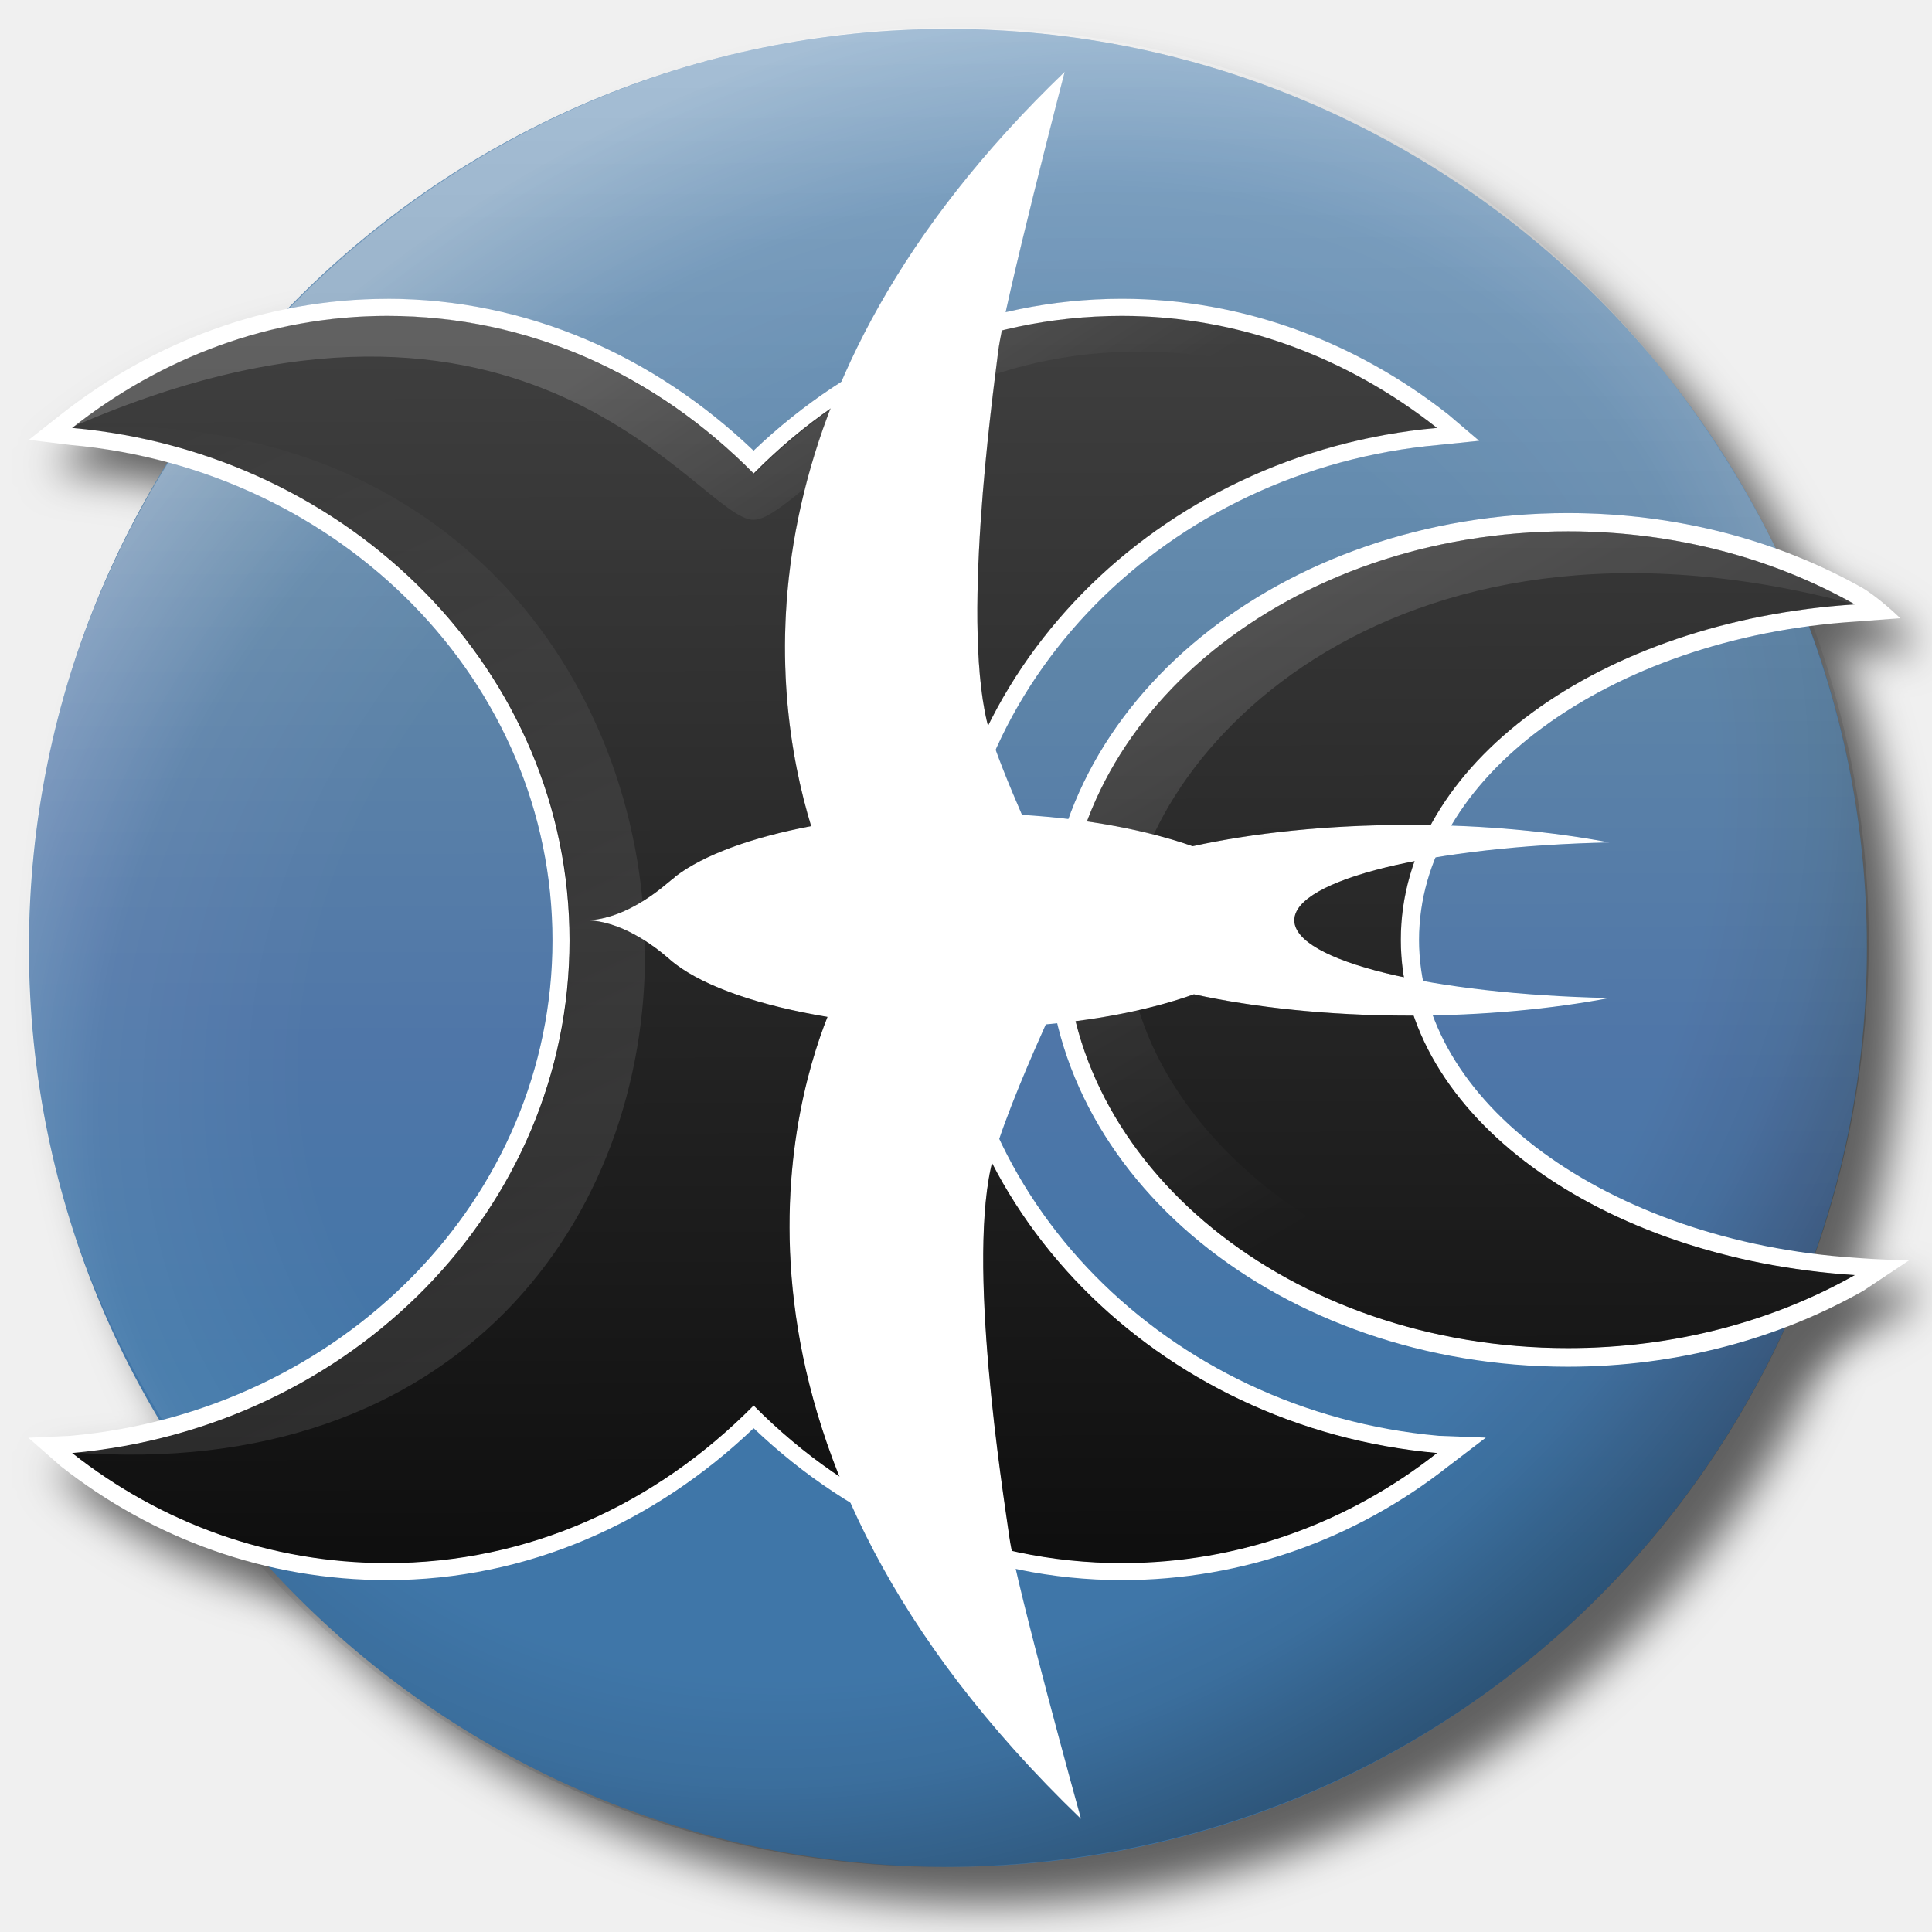
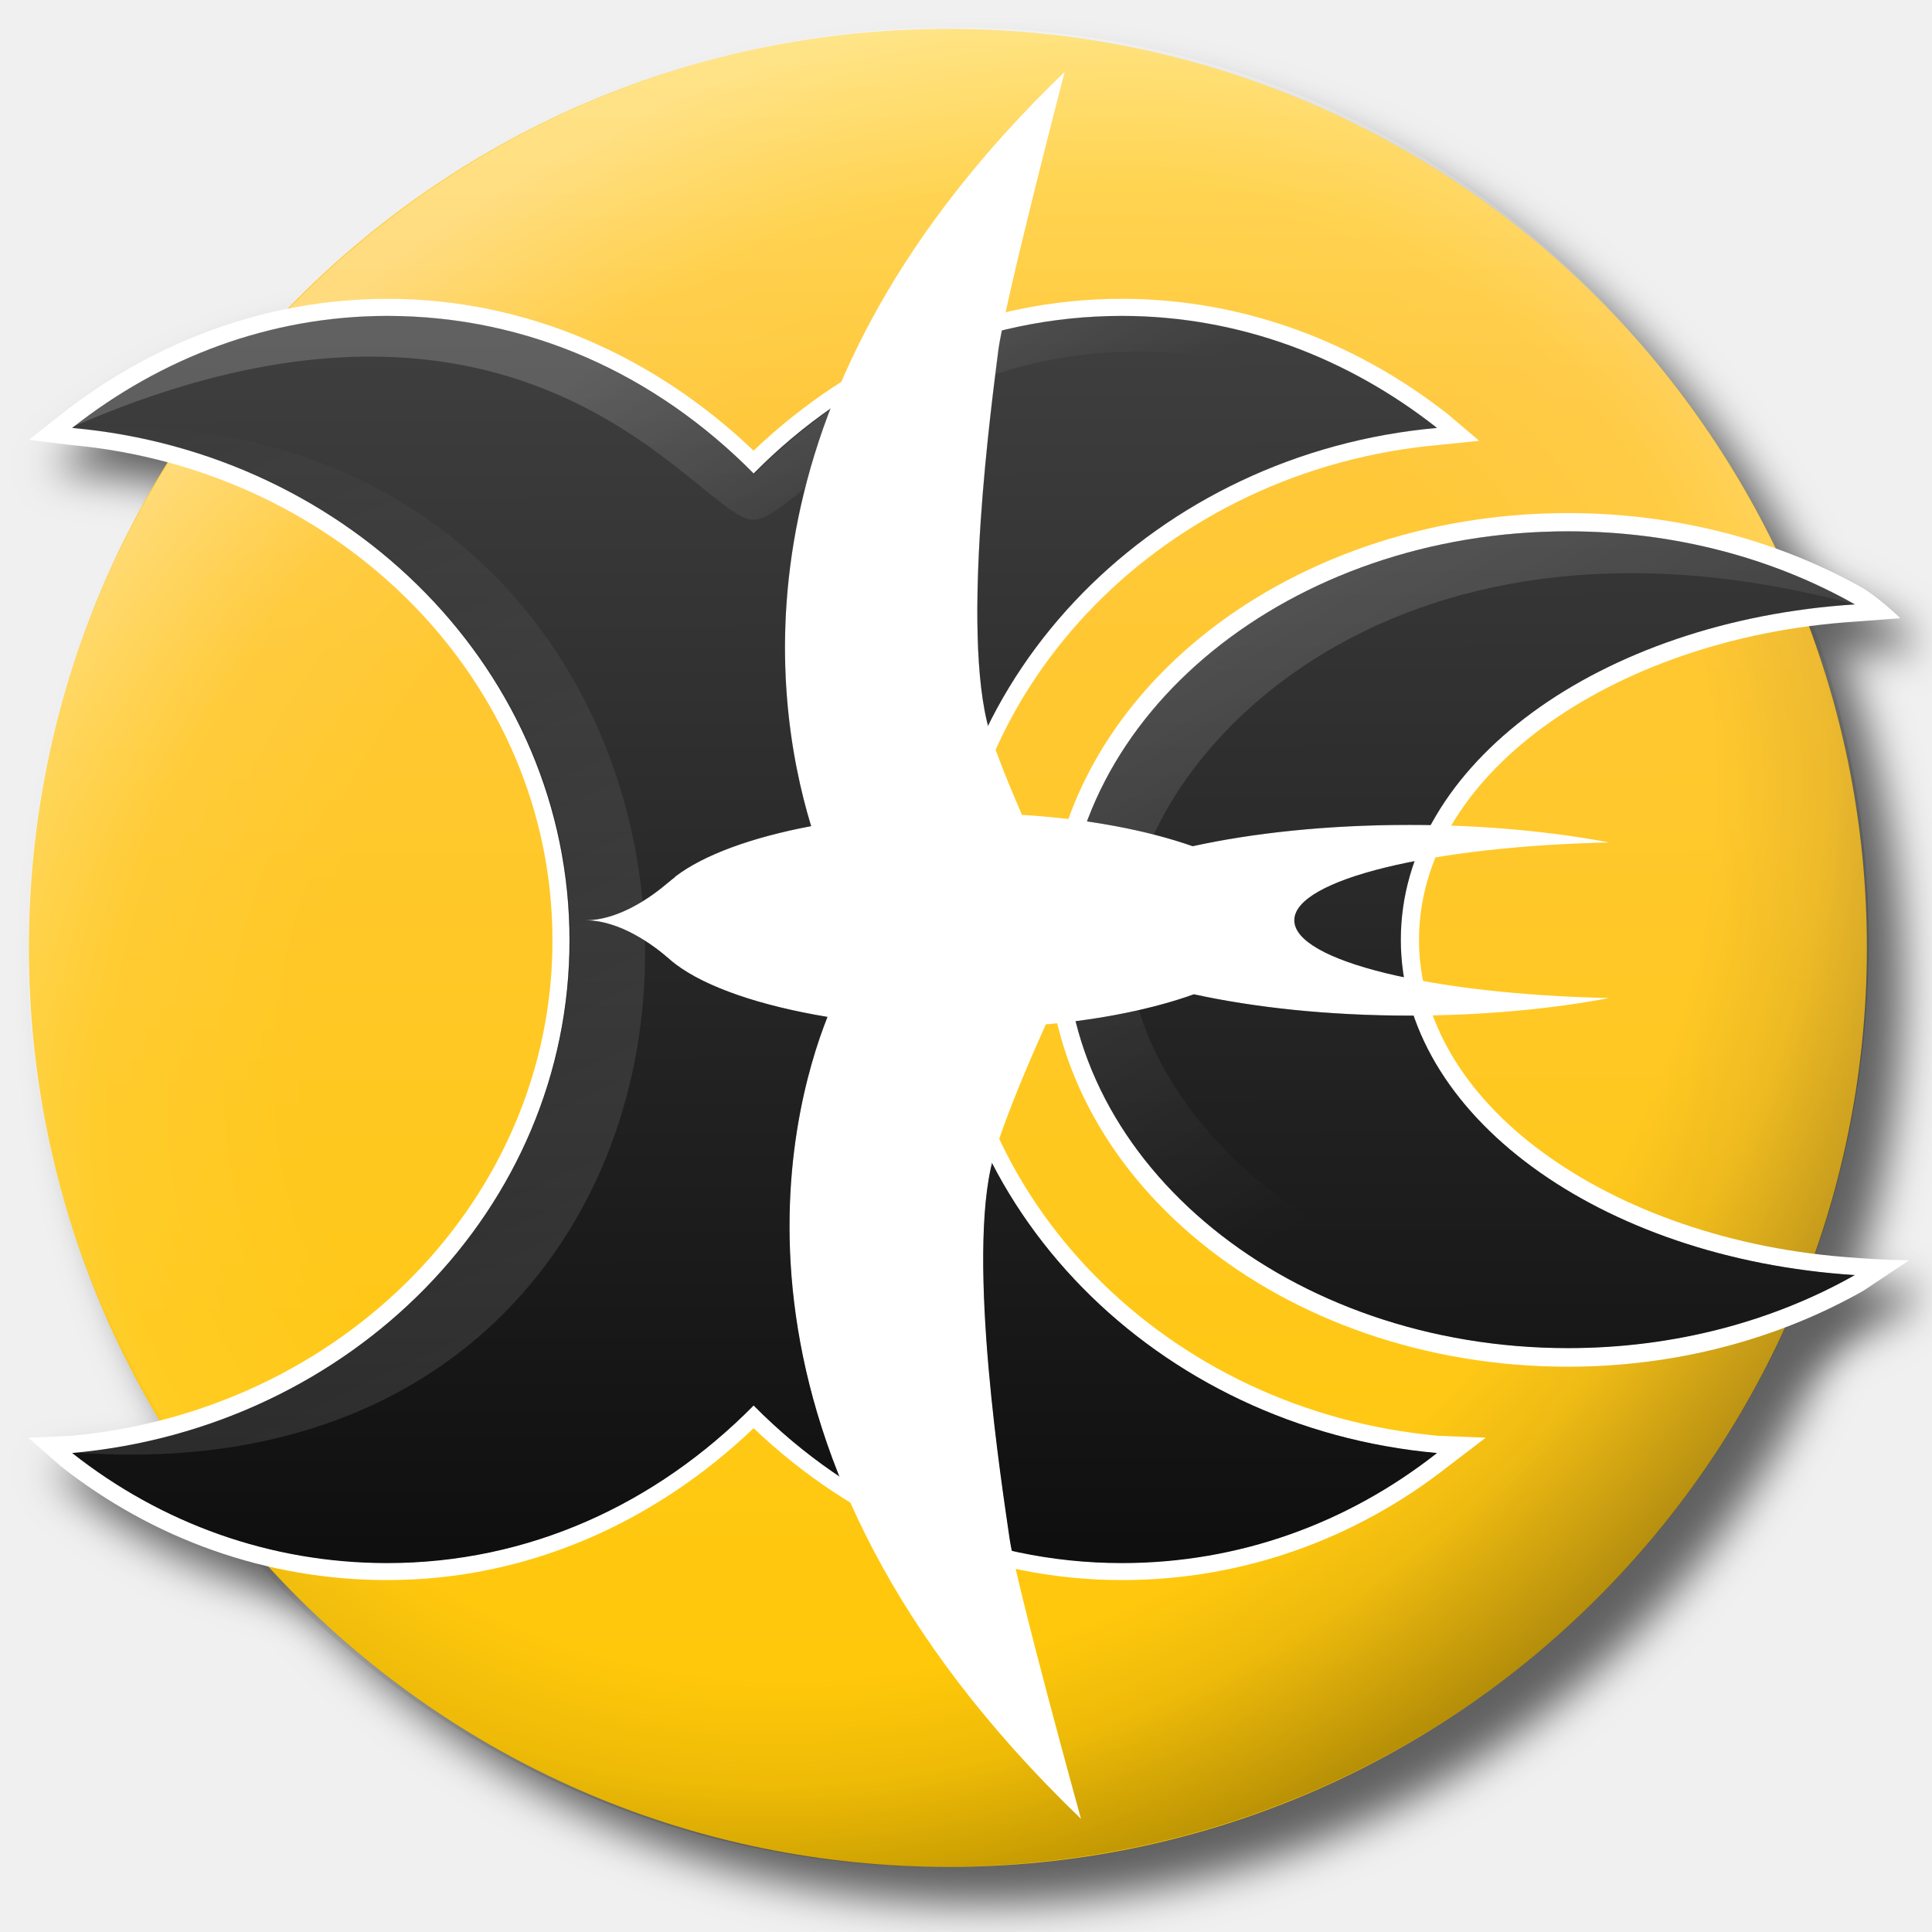
<svg xmlns="http://www.w3.org/2000/svg" xmlns:xlink="http://www.w3.org/1999/xlink" width="267" height="267" id="svg6431" version="1.1" style="display:inline;enable-background:new" enable-background="new">
  <defs id="defs6433">
    <linearGradient id="linearGradient3737">
      <stop style="stop-color:#000000;stop-opacity:1;" offset="0" id="stop3739" />
      <stop style="stop-color:#ffffff;stop-opacity:1;" offset="1" id="stop3741" />
    </linearGradient>
    <linearGradient id="linearGradient5077">
      <stop style="stop-color:#fffeff;stop-opacity:1;" offset="0" id="stop5079" />
      <stop style="stop-color:#fffeff;stop-opacity:0;" offset="1" id="stop5081" />
    </linearGradient>
    <linearGradient id="linearGradient5091">
      <stop style="stop-color:#fffeff;stop-opacity:1;" offset="0" id="stop5093" />
      <stop style="stop-color:#fffeff;stop-opacity:0;" offset="1" id="stop5095" />
    </linearGradient>
    <linearGradient id="linearGradient5097">
      <stop style="stop-color:#fffeff;stop-opacity:1;" offset="0" id="stop5099" />
      <stop style="stop-color:#fffeff;stop-opacity:0;" offset="1" id="stop5101" />
    </linearGradient>
    <linearGradient xlink:href="#linearGradient5097" id="linearGradient6720" gradientUnits="userSpaceOnUse" gradientTransform="matrix(2.763134,0,0,2.821533,-909.8943,337.7867)" x1="354.729" y1="231.96" x2="331.811" y2="182.338" />
    <linearGradient xlink:href="#linearGradient5091" id="linearGradient6722" gradientUnits="userSpaceOnUse" gradientTransform="matrix(2.763134,0,0,2.821533,-909.8943,337.7867)" x1="362.675" y1="176.071" x2="371.379" y2="189.978" />
    <linearGradient xlink:href="#linearGradient5077" id="linearGradient6724" gradientUnits="userSpaceOnUse" gradientTransform="matrix(8.394934,0,0,8.394951,-5.622329,-7776.198)" spreadMethod="pad" x1="20.249" y1="1029.575" x2="25.564" y2="1038.782" />
    <radialGradient id="radialGradient5029-1" gradientUnits="userSpaceOnUse" cx="47.25" cy="82.5" r="3.78" fx="47.25" fy="82.5" gradientTransform="matrix(0.205043,0,0,0.205043,63.39111,1005.405)">
      <stop offset="0.286" style="stop-color:#000000;stop-opacity:0;" id="stop5031-7" />
      <stop id="stop4671-4" style="stop-color:#000000;stop-opacity:0;" offset="0.7" />
      <stop offset="0.8" style="stop-color:#000000;stop-opacity:0.196;" id="stop3766" />
      <stop offset="1.00" style="stop-color: rgb(0, 0, 0);" id="stop5033-0" />
    </radialGradient>
    <radialGradient r="15.977" fy="15.935" fx="15.977" cy="15.935" cx="15.977" gradientTransform="matrix(8.011541,-6.391535,5.190444,6.50602,-83.45232,125.4452)" gradientUnits="userSpaceOnUse" id="radialGradient3106" xlink:href="#radialGradient5029-1" />
    <radialGradient id="radialGradient5021-4" gradientUnits="userSpaceOnUse" cx="47.25" cy="82.5" r="3.78" fx="47.25" fy="82.5" gradientTransform="matrix(0.205043,0,0,0.205043,63.39111,1005.405)">
      <stop offset="0" style="stop-color:#ffffff;stop-opacity:0;" id="stop5025-8" />
      <stop id="stop3768" style="stop-color:#ffffff;stop-opacity:0;" offset="0.6" />
      <stop id="stop3721-8" style="stop-color:#ffffff;stop-opacity:0.196;" offset="0.8" />
      <stop id="stop3719-2" style="stop-color:#ffffff;stop-opacity:1;" offset="1" />
    </radialGradient>
    <radialGradient r="15.977" fy="-13.203" fx="26.492" cy="-13.203" cx="26.492" gradientTransform="matrix(4.322631,6.019453,-7.667295,5.505988,-92.44255,40.33294)" gradientUnits="userSpaceOnUse" id="radialGradient3743" xlink:href="#radialGradient5021-4" />
    <filter id="filter3765" color-interpolation-filters="sRGB">
      <feBlend mode="lighten" in2="BackgroundImage" id="feBlend3767" />
    </filter>
    <filter id="filter3884" color-interpolation-filters="sRGB">
      <feBlend mode="multiply" in2="BackgroundImage" id="feBlend3886" />
    </filter>
    <linearGradient xlink:href="#linearGradient3737" id="linearGradient3743" x1="131.902" y1="267" x2="131.221" y2="0" gradientUnits="userSpaceOnUse" />
    <filter id="filter3905">
      <feGaussianBlur stdDeviation="1.012" id="feGaussianBlur3907" />
    </filter>
    <filter id="filter3909">
      <feGaussianBlur stdDeviation="0.356" id="feGaussianBlur3911" />
    </filter>
    <filter id="filter3913">
      <feGaussianBlur stdDeviation="1.012" id="feGaussianBlur3915" />
    </filter>
    <filter id="filter3917">
      <feGaussianBlur stdDeviation="2.827" id="feGaussianBlur3919" />
    </filter>
  </defs>
  <g id="layer4" style="opacity:0.6;display:inline;filter:url(#filter3884)" transform="translate(2.999992,2.999999)">
    <g transform="matrix(2.763134,0,0,2.821533,-904.7377,-450.5755)" id="g28-4-8" style="fill:#ffffff;fill-opacity:1;stroke:none;display:inline;filter:url(#filter3905)">
      <g id="g30-9-2" style="fill:#ffffff;fill-opacity:1;stroke:none" />
      <g id="g34-2-0" style="fill:#ffffff;fill-opacity:1;stroke:none" />
      <g id="g34-8-4-2" style="fill:#ffffff;fill-opacity:1;stroke:none" />
    </g>
    <path style="fill:#000000;fill-opacity:1;fill-rule:nonzero;stroke:none;display:inline;filter:url(#filter3909);enable-background:new" id="path5438-7" d="m 31.954,15.935 a 15.977,15.977 0 1 1 -31.954,0 15.977,15.977 0 1 1 31.954,0 z" transform="matrix(7.948951,0,0,7.948951,5.957061,6.435168)" />
    <g transform="matrix(2.763134,0,0,2.821533,-906.7377,-454.5755)" id="g28-4-1" style="fill:#000000;fill-opacity:1;stroke:none;display:inline;filter:url(#filter3913);enable-background:new">
      <g id="g30-9-26" style="fill:#000000;fill-opacity:1;stroke:none">
        <path style="fill:#000000;fill-opacity:1" d="m 406.625,186.594 c -14.264,0 -26.031,9.25 -26.031,20.906 0,11.655 11.767,20.906 26.031,20.906 5.484,0 10.576,-1.387 14.781,-3.719 0,0 2.297,-1.497 2.297,-1.497 -1.381,-0.012 -2.66,-0.118 -2.66,-0.118 -6.222,-0.391 -11.756,-2.356 -15.669,-5.166 -3.913,-2.81 -6.188,-6.464 -6.188,-10.406 0,-3.942 2.274,-7.589 6.188,-10.406 3.913,-2.818 9.435,-4.795 15.656,-5.185 0,0 2.228,-0.166 2.228,-0.166 -1.082,-1.014 -1.853,-1.461 -1.853,-1.461 -4.209,-2.333 -9.3,-3.688 -14.781,-3.688 l 0,-2e-5 z" id="path4602-0" />
      </g>
      <g id="g34-2-4" style="fill:#000000;fill-opacity:1;stroke:none" />
      <g id="g34-8-4-9" style="fill:#000000;fill-opacity:1;stroke:none" />
    </g>
    <path style="fill:#000000;fill-opacity:1;display:inline;filter:url(#filter3917);enable-background:new" d="m 53.675,42.299 c -16.747,0 -32.402,5.974 -45.123,16.002 0,0 -4.422,3.487 -4.422,3.487 0,0 5.734,0.705 5.734,0.705 37.502,3.35 66.635,32.798 66.635,68.471 0,35.679 -29.132,65.119 -66.635,68.472 0,0 -5.796,0.269 -5.796,0.269 0,0 4.484,3.931 4.484,3.931 12.737,10.036 28.402,15.741 45.123,15.741 19.353,0 36.974,-7.956 50.632,-20.987 13.689,13.052 31.532,20.987 50.894,20.987 16.72,0 32.383,-5.701 45.123,-15.741 0,0 5.175,-3.946 5.175,-3.946 0,0 -6.487,-0.252 -6.487,-0.252 -37.504,-3.352 -66.897,-32.8 -66.897,-68.472 0,-35.662 29.394,-65.123 66.897,-68.471 0,0 5.575,-0.571 5.575,-0.571 0,0 -4.263,-3.624 -4.263,-3.624 -12.723,-10.024 -28.376,-16.002 -45.123,-16.002 -19.362,0 -37.205,7.934 -50.894,20.987 C 90.65,50.253 73.028,42.299 53.675,42.299 l 0,8.39e-4 z" id="path4484-4" />
  </g>
  <g id="layer3" style="display:inline" transform="translate(2.999992,211)">
-     <path style="fill:#3f76a8;fill-opacity:1;fill-rule:nonzero;stroke:none;display:inline" id="path5438" d="m 31.954,15.935 a 15.977,15.977 0 1 1 -31.954,0 15.977,15.977 0 1 1 31.954,0 z" transform="matrix(7.948951,0,0,7.948951,1,-206.6648)" />
+     <path style="fill:#ffc800;fill-opacity:1;fill-rule:nonzero;stroke:none;display:inline" id="path5438" d="m 31.954,15.935 a 15.977,15.977 0 1 1 -31.954,0 15.977,15.977 0 1 1 31.954,0 z" transform="matrix(7.948951,0,0,7.948951,1,-206.6648)" />
  </g>
  <g id="layer2" style="opacity:0.343;display:inline" transform="translate(2.999992,2.999999)">
    <path style="fill:url(#radialGradient3106);fill-opacity:1;fill-rule:nonzero;stroke:none;display:inline" d="M 25.6,204.562 C 48.989,235.165 85.765,255 127.256,255 c 71.656,0 128,-57.308 128,-128 0,-18.439 -3.981,-35.911 -11,-51.75 L 25.6,204.562 z" id="path4663" />
    <path style="fill:url(#radialGradient3743);fill-opacity:1;fill-rule:nonzero;stroke:none;display:inline" d="M 27.915,205.591 244.258,76.664 C 223.598,31.588 181.053,0.8 128.8,0.8 58.108,0.8 0.8,58.107 0.8,128.799 c 0,29.201 10.654,55.254 27.115,76.791 z" id="path5438-17" />
  </g>
  <g id="layer10" style="display:inline" transform="translate(2.999992,2.999999)">
    <g transform="matrix(2.763134,0,0,2.821533,-909.8943,-458.5755)" id="g28-4" style="fill:#ffffff;fill-opacity:1;stroke:none;display:inline">
      <g id="g30-9" style="fill:#ffffff;fill-opacity:1;stroke:none">
        <path style="fill:#ffffff;fill-opacity:1" d="m 406.625,186.594 c -14.264,0 -26.031,9.25 -26.031,20.906 0,11.655 11.767,20.906 26.031,20.906 5.484,0 10.576,-1.387 14.781,-3.719 0,0 2.297,-1.497 2.297,-1.497 -1.381,-0.012 -2.66,-0.118 -2.66,-0.118 -6.222,-0.391 -11.756,-2.356 -15.669,-5.166 -3.913,-2.81 -6.188,-6.464 -6.188,-10.406 0,-3.942 2.274,-7.589 6.188,-10.406 3.913,-2.818 9.435,-4.795 15.656,-5.185 0,0 2.228,-0.166 2.228,-0.166 -1.082,-1.014 -1.853,-1.461 -1.853,-1.461 -4.209,-2.333 -9.3,-3.688 -14.781,-3.688 l 0,-2e-5 z" id="path4602" />
      </g>
      <g id="g34-2" style="fill:#ffffff;fill-opacity:1;stroke:none" />
      <g id="g34-8-4" style="fill:#ffffff;fill-opacity:1;stroke:none" />
    </g>
    <path transform="matrix(8.394934,0,0,8.394951,-5.622329,-8572.56)" style="fill:#ffffff;fill-opacity:1;display:inline" d="m 6.688,1025.719 c -1.995,0 -3.86,0.712 -5.375,1.906 0,0 -0.527,0.415 -0.527,0.415 0,0 0.683,0.084 0.683,0.084 4.467,0.399 7.938,3.907 7.938,8.156 0,4.25 -3.47,7.757 -7.938,8.156 0,0 -0.69,0.032 -0.69,0.032 0,0 0.534,0.468 0.534,0.468 1.517,1.196 3.383,1.875 5.375,1.875 2.305,0 4.404,-0.948 6.031,-2.5 1.631,1.555 3.756,2.5 6.062,2.5 1.992,0 3.857,-0.679 5.375,-1.875 0,0 0.616,-0.47 0.616,-0.47 0,0 -0.773,-0.03 -0.773,-0.03 -4.467,-0.399 -7.969,-3.907 -7.969,-8.156 0,-4.248 3.501,-7.757 7.969,-8.156 0,0 0.664,-0.068 0.664,-0.068 0,0 -0.508,-0.432 -0.508,-0.432 -1.516,-1.194 -3.38,-1.906 -5.375,-1.906 -2.306,0 -4.432,0.945 -6.062,2.5 -1.627,-1.552 -3.726,-2.5 -6.031,-2.5 l 0,10e-5 z" id="path4484" />
  </g>
  <g id="layer1" transform="translate(2.999992,-793.3622)" style="display:inline">
    <g style="fill:#000000" id="g30" transform="matrix(2.763134,0,0,2.821533,-909.8943,337.7867)">
      <path id="path32" d="m 398.274,207.492 c 0,-8.577 9.966,-15.625 22.708,-16.425 -4.068,-2.255 -9.011,-3.578 -14.346,-3.578 -13.878,0 -25.129,8.955 -25.129,20.003 0,11.046 11.251,20.003 25.129,20.003 5.334,0 10.278,-1.323 14.346,-3.578 -12.742,-0.801 -22.708,-7.848 -22.708,-16.425 z" style="fill:#000000" />
    </g>
    <path transform="matrix(8.394934,0,0,8.394951,-5.622329,-7776.198)" style="fill:#000000" id="path7570" d="m 6.688,1026 c -1.926,0 -3.718,0.685 -5.188,1.844 4.603,0.411 8.188,4.032 8.188,8.437 0,4.406 -3.584,8.026 -8.188,8.438 1.469,1.158 3.261,1.812 5.188,1.812 2.324,0 4.425,-0.968 6.031,-2.594 1.606,1.626 3.738,2.594 6.062,2.594 1.926,0 3.718,-0.654 5.188,-1.812 -4.603,-0.411 -8.219,-4.031 -8.219,-8.438 0,-4.406 3.615,-8.027 8.219,-8.437 -1.47,-1.158 -3.261,-1.844 -5.188,-1.844 -2.324,0 -4.457,0.968 -6.062,2.594 C 11.113,1026.968 9.012,1026 6.688,1026 z" />
  </g>
  <g style="display:inline;opacity:0.323" transform="translate(2.999992,-793.3622)" id="g3651">
    <path id="path3659" d="m 6.944,852.396 c 19.323,1.727 36.538,10.189 48.923,22.843 12.385,12.655 19.939,29.5 19.939,47.995 0,18.495 -7.554,35.341 -19.939,47.994 C 43.482,983.881 26.266,992.344 6.944,994.071 60.574,998.228 86.554,961.466 86.136,924.336 85.719,887.205 58.904,849.707 6.944,852.396 z" style="opacity:0.5;fill:url(#linearGradient6720);fill-opacity:1" />
    <path id="path3661" d="m 195.533,852.396 c -12.337,-9.721 -27.336,-15.426 -43.508,-15.426 -19.51,0 -37.308,8.293 -50.789,21.941 -13.481,-13.649 -31.276,-21.941 -50.786,-21.941 -16.173,0 -31.171,5.703 -43.506,15.426 63.661,-27.857 86.738,12.807 94.17,12.807 7.91,0 31.887,-42.276 94.419,-12.807 z" style="opacity:0.6;fill:url(#linearGradient6722);fill-opacity:1" />
    <path id="path3663" d="m 152.863,923.233 c 0,-24.201 35.268,-63.815 100.472,-46.344 -11.24,-6.363 -24.899,-10.095 -39.64,-10.095 -38.347,0 -69.435,25.267 -69.435,56.44 0,31.166 31.088,56.439 69.435,56.439 14.739,0 28.4,-3.733 39.64,-10.096 -61.788,16.557 -100.472,-18.979 -100.472,-46.343 z" style="opacity:0.6;fill:url(#linearGradient6724);fill-opacity:1;stroke:none" />
  </g>
  <g id="layer7" style="display:inline" transform="translate(2.999992,2.999999)">
    <g transform="matrix(2.763134,0,0,2.756176,-909.8943,-443.5479)" id="g46" style="fill:#ffffff;fill-opacity:1;stroke:none;display:inline">
      <path style="fill:#ffffff;fill-opacity:1;stroke:none" d="m 26.781,1.25 c -8.25,7.927 -7.333,15.43 -6.312,18.781 -1.491,0.282 -2.677,0.718 -3.375,1.25 -0.011,0.008 -0.021,0.023 -0.031,0.031 -0.02,0.019 -0.058,0.041 -0.156,0.125 -0.36,0.309 -1.192,0.938 -2.062,0.938 0.871,0 1.703,0.628 2.062,0.938 0.059,0.054 0.119,0.104 0.188,0.156 0.764,0.576 2.111,1.034 3.781,1.312 -0.956,2.406 -3.246,10.775 6.312,19.969 0,0 -1.62,-5.853 -1.781,-7 C 25.245,36.603 24.319,30.792 25,28.312 c 0.277,-1.011 1.022,-2.699 1.312,-3.344 1.435,-0.129 2.695,-0.395 3.688,-0.75 1.486,0.324 3.325,0.531 5.375,0.531 1.845,0 3.562,-0.17 4.969,-0.438 C 35.937,24.218 32.5,23.392 32.5,22.375 c 0,-1.017 3.437,-1.842 7.844,-1.938 C 38.937,20.17 37.22,20 35.375,20 c -2.064,0 -3.915,0.203 -5.406,0.531 -1.122,-0.394 -2.583,-0.679 -4.25,-0.781 -0.322,-0.746 -0.654,-1.551 -0.812,-2.094 C 24.18,15.164 24.986,9.363 25.125,8.219 25.266,7.075 26.781,1.25 26.781,1.25 z" id="swift" transform="matrix(2.008585,0,0,2.013655,327.6683,160.9288)" />
    </g>
  </g>
  <g id="layer5" style="opacity:0.3;display:inline;filter:url(#filter3765)">
    <path style="fill:url(#linearGradient3743);fill-opacity:1;fill-rule:nonzero;stroke:none;display:inline" d="M 131,4 C 95.183,4 62.838,18.837 39.75,42.688 28.237,44.988 17.565,50.092 8.406,57.312 l -4.438,3.469 5.75,0.719 c 4.623,0.413 9.108,1.237 13.438,2.406 C 11.013,83.378 4,106.362 4,131 c 0,23.89 6.592,46.226 18.062,65.312 -3.991,1.015 -8.109,1.746 -12.344,2.125 l -5.812,0.281 4.5,3.906 c 8.447,6.655 18.18,11.399 28.656,13.844 C 60.292,241.991 93.77,258 131,258 c 51.425,0 95.715,-30.577 115.688,-74.531 3.793,-1.439 7.406,-3.166 10.812,-5.094 l 6.344,-4.219 c -3.817,-0.034 -7.344,-0.312 -7.344,-0.312 -1.947,-0.125 -3.856,-0.327 -5.75,-0.562 C 255.423,160.049 258,145.832 258,131 c 0,-15.64 -2.86,-30.601 -8.031,-44.438 2.135,-0.284 4.297,-0.515 6.5,-0.656 L 262.625,85.438 c -2.989,-2.862 -5.125,-4.125 -5.125,-4.125 -3.791,-2.146 -7.832,-4.009 -12.094,-5.531 C 224.865,33.297 181.353,4 131,4 z" id="path5438-1" />
    <g transform="matrix(2.763134,0,0,2.821533,-906.8943,-455.5755)" id="g28-4-7" style="fill:#ffffff;fill-opacity:1;stroke:none;display:inline">
      <g id="g30-9-4" style="fill:#ffffff;fill-opacity:1;stroke:none" />
      <g id="g34-2-9" style="fill:#ffffff;fill-opacity:1;stroke:none" />
      <g id="g34-8-4-4" style="fill:#ffffff;fill-opacity:1;stroke:none" />
    </g>
  </g>
</svg>
